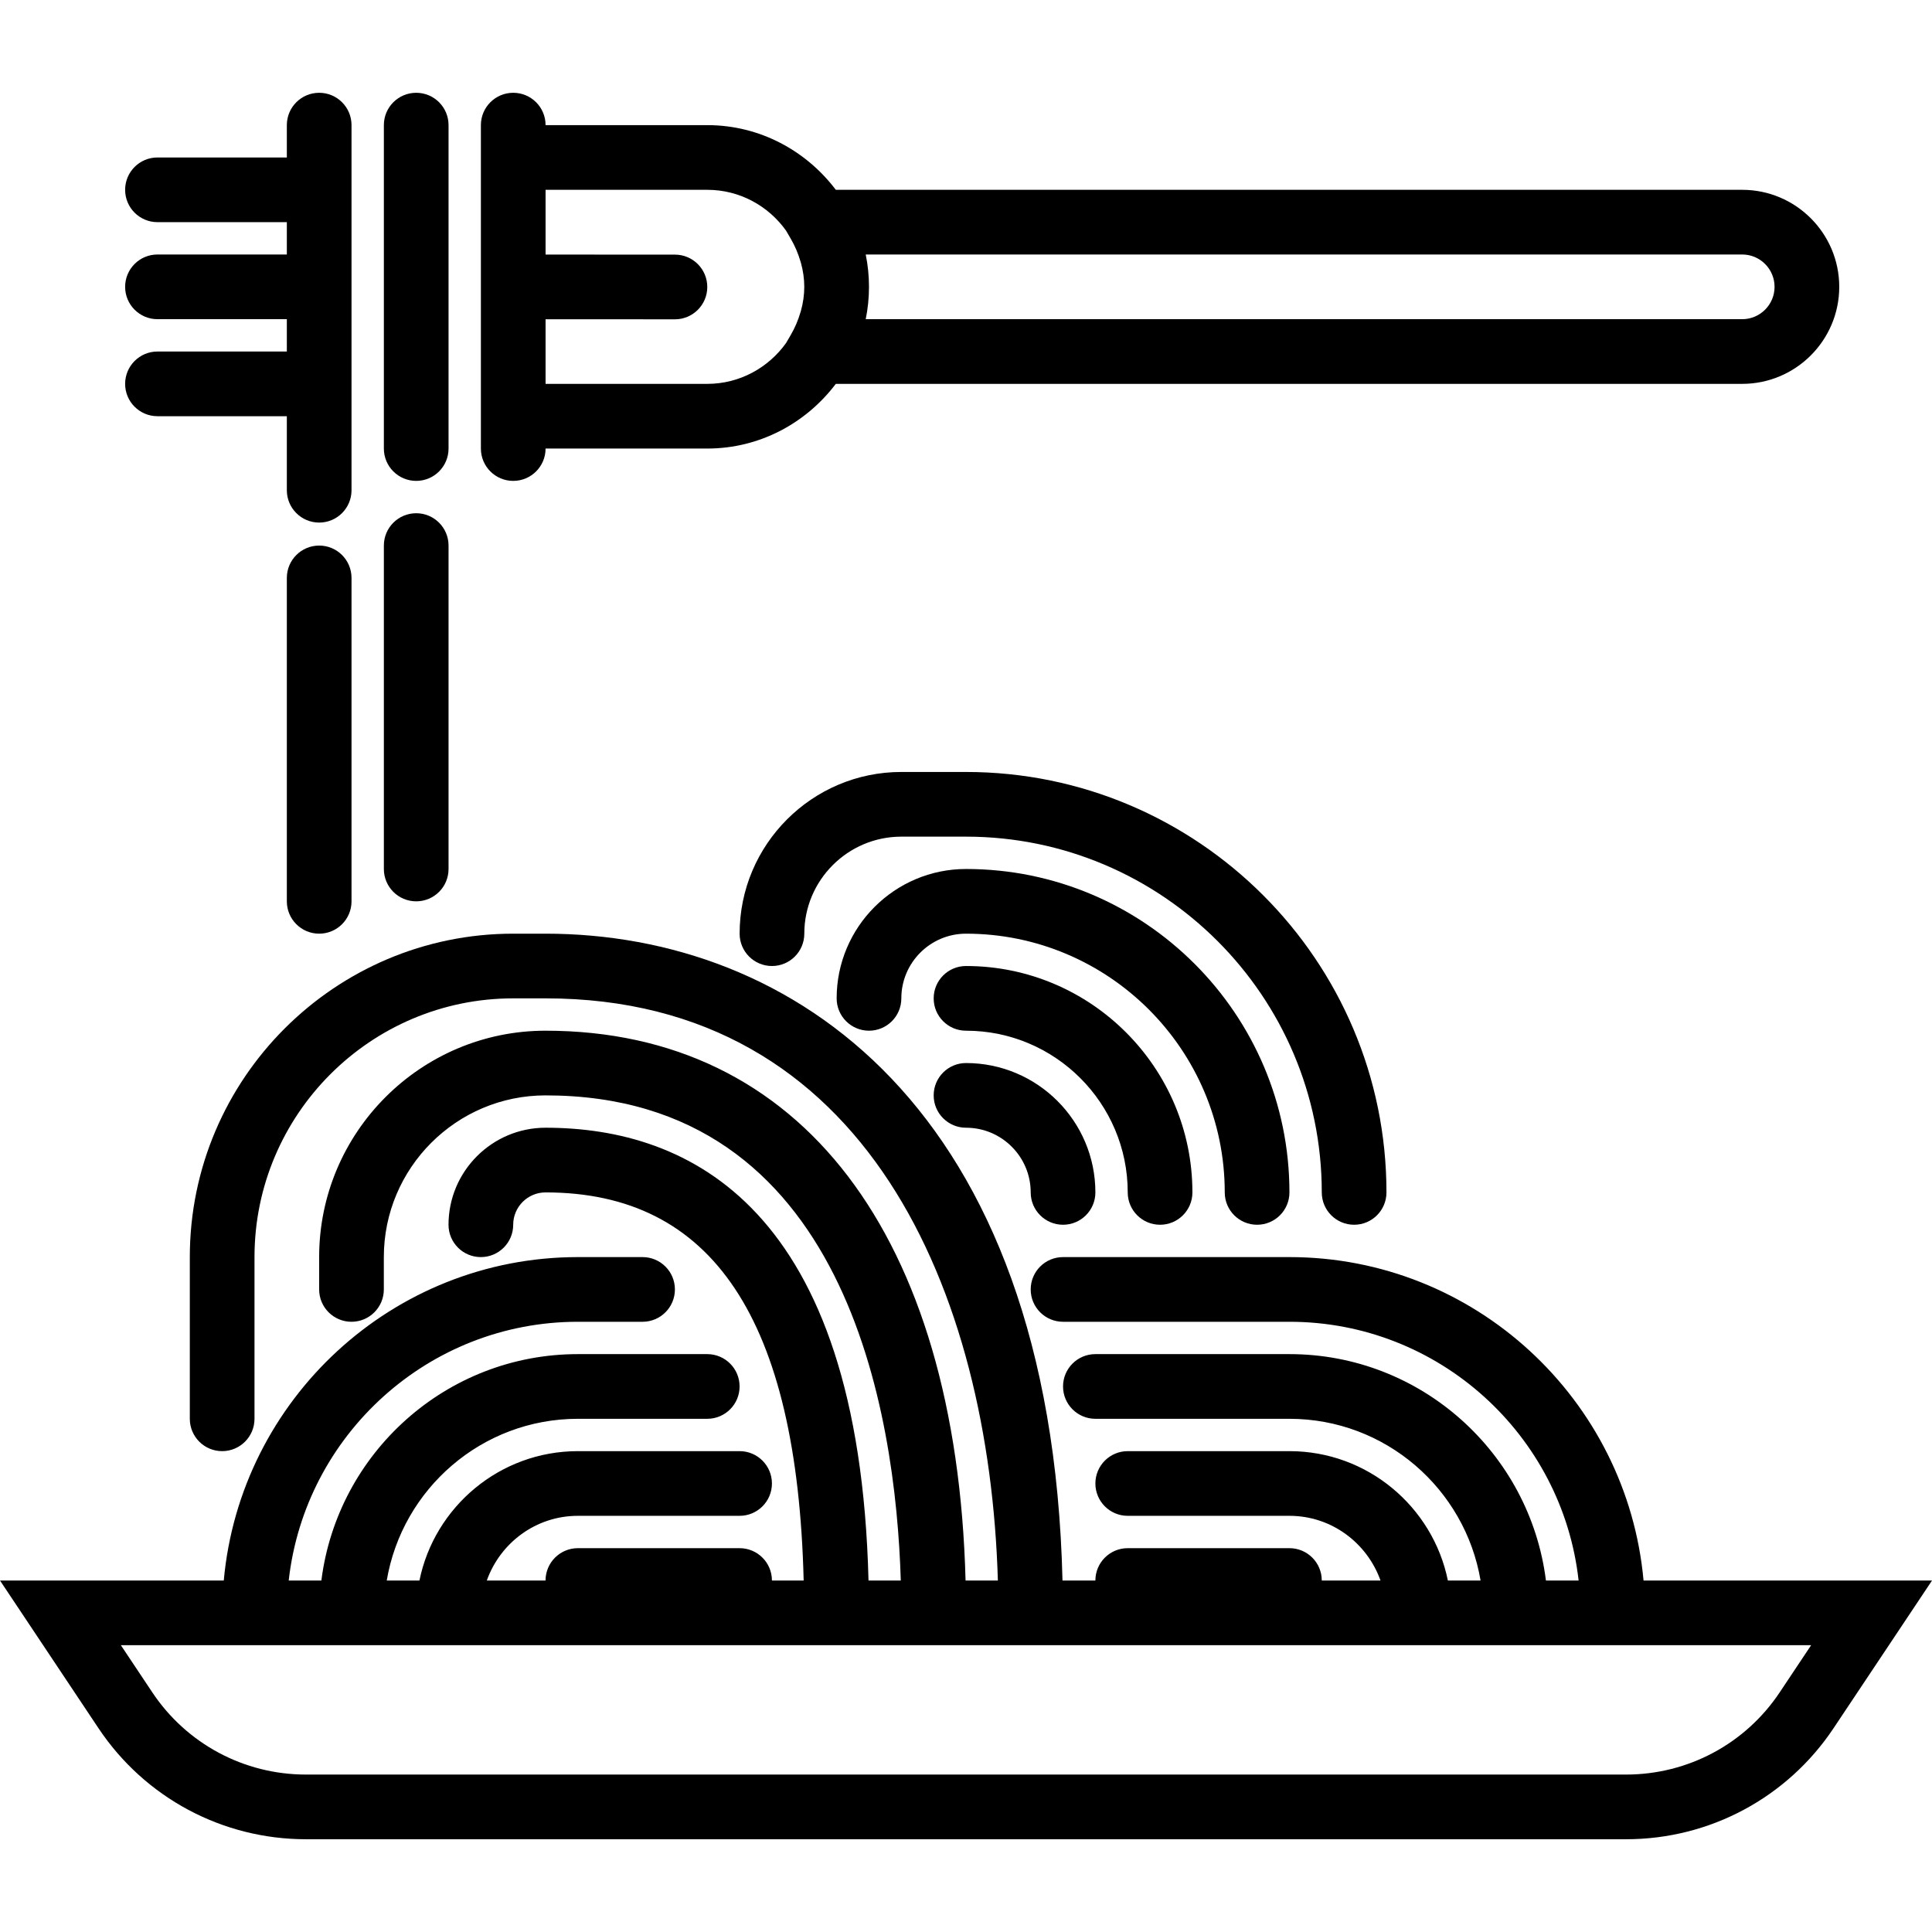
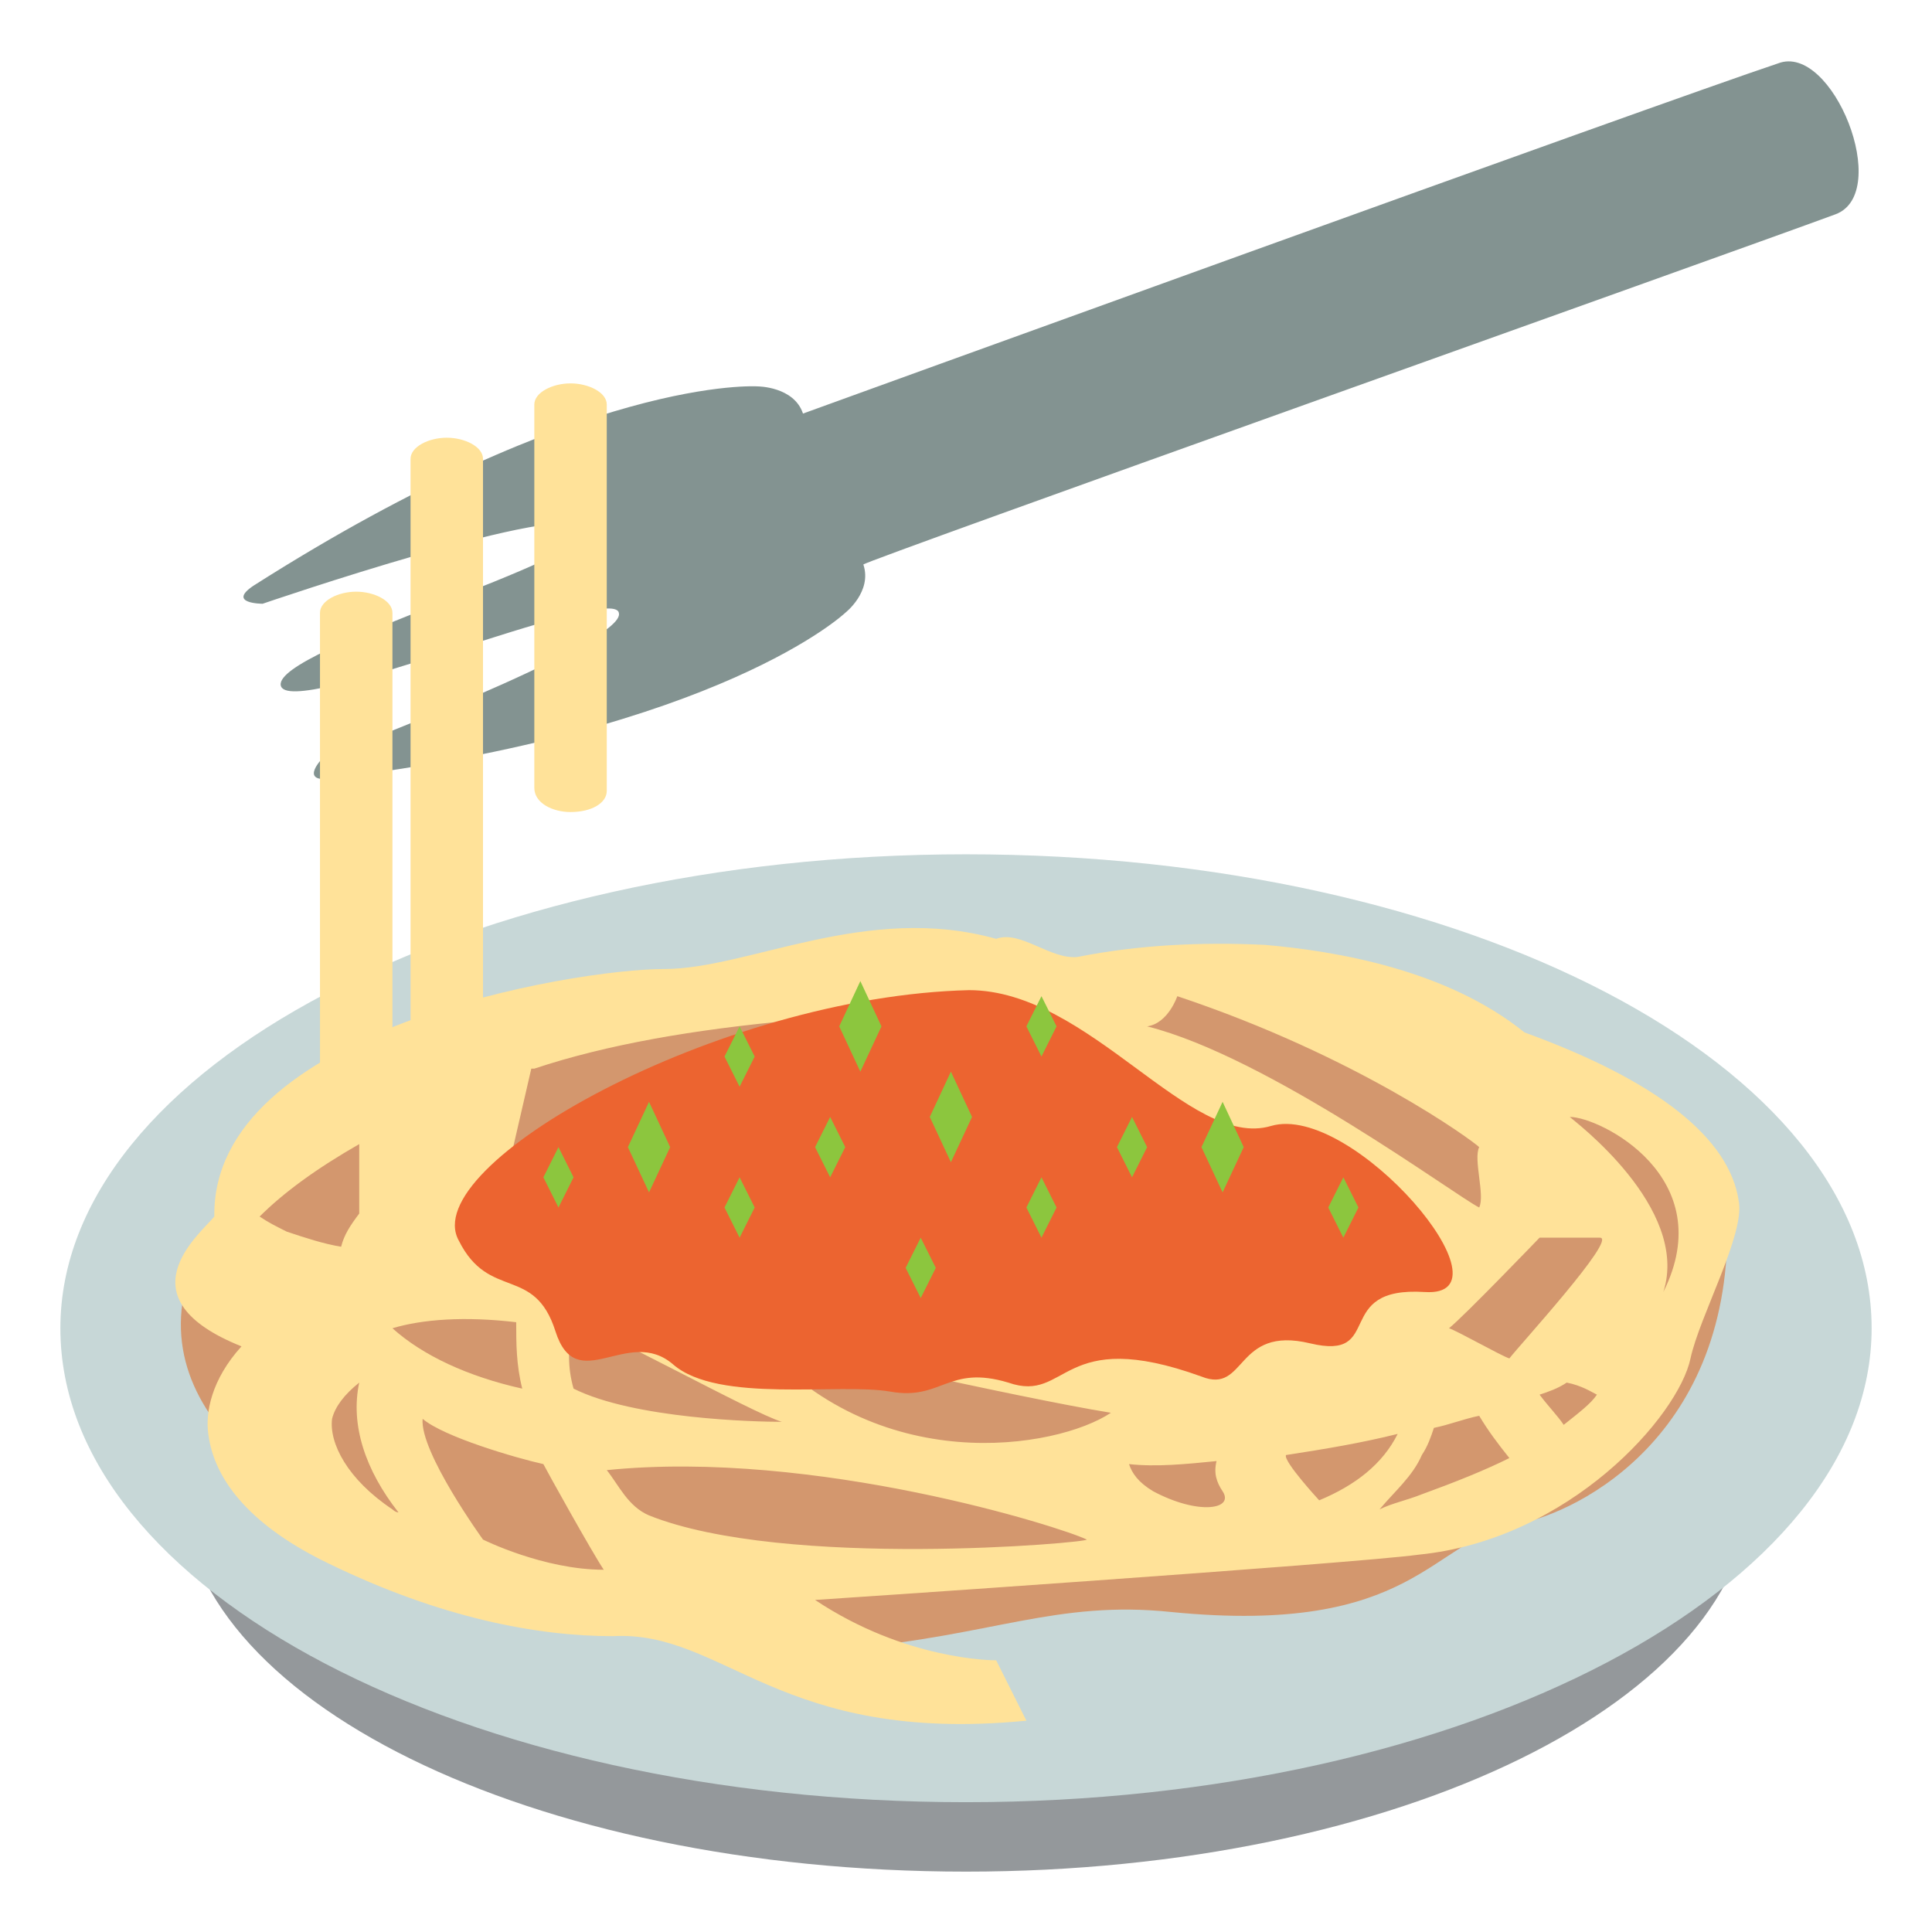
- <svg xmlns="http://www.w3.org/2000/svg" fill="#000000" height="50px" width="50px" version="1.1" id="Capa_1" viewBox="0 0 59.737 59.737" xml:space="preserve">
-   <g>
-     <path d="M35.869,37.869c0.552,0,1-0.447,1-1c0-3.859-3.14-7-7-7c-0.552,0-1,0.447-1,1s0.448,1,1,1c2.757,0,5,2.243,5,5   C34.869,37.421,35.316,37.869,35.869,37.869z" />
-     <path d="M38.869,37.869c0.552,0,1-0.447,1-1c0-5.514-4.486-10-10-10c-2.206,0-4,1.794-4,4c0,0.553,0.448,1,1,1s1-0.447,1-1   c0-1.103,0.897-2,2-2c4.411,0,8,3.589,8,8C37.869,37.421,38.316,37.869,38.869,37.869z" />
-     <path d="M29.869,32.869c-0.552,0-1,0.447-1,1s0.448,1,1,1c1.103,0,2,0.897,2,2c0,0.553,0.448,1,1,1s1-0.447,1-1   C33.869,34.663,32.074,32.869,29.869,32.869z" />
-     <path d="M41.869,37.869c0.552,0,1-0.447,1-1c0-7.168-5.832-13-13-13h-2c-2.757,0-5,2.243-5,5c0,0.553,0.448,1,1,1s1-0.447,1-1   c0-1.654,1.346-3,3-3h2c6.065,0,11,4.935,11,11C40.869,37.421,41.316,37.869,41.869,37.869z" />
-     <path d="M15.869,14.869c0.552,0,1-0.447,1-1h5c1.627,0,3.061-0.793,3.974-2h28.026c1.654,0,3-1.346,3-3s-1.346-3-3-3H25.843   c-0.914-1.207-2.348-2-3.974-2h-5c0-0.553-0.448-1-1-1s-1,0.447-1,1v10C14.869,14.421,15.316,14.869,15.869,14.869z M53.869,7.869   c0.551,0,1,0.448,1,1s-0.449,1-1,1H26.768c0.066-0.323,0.101-0.658,0.101-1s-0.035-0.677-0.101-1H53.869z M21.869,5.869   c1.004,0,1.89,0.5,2.434,1.26l0.143,0.245c0.134,0.229,0.233,0.465,0.303,0.704c0.005,0.017,0.012,0.034,0.016,0.052   c0.067,0.243,0.103,0.49,0.103,0.739s-0.036,0.496-0.103,0.739c-0.005,0.018-0.011,0.034-0.016,0.052   c-0.07,0.239-0.169,0.475-0.303,0.704l-0.143,0.245c-0.545,0.76-1.43,1.26-2.434,1.26h-5V9.871c0.726,0.001,1.948,0.002,4,0.002   c0.552,0,1-0.447,1-1s-0.448-1-1-1c-2.056,0-3.277-0.001-4-0.002V5.869H21.869z" />
-     <path d="M12.869,14.869c0.552,0,1-0.447,1-1v-10c0-0.553-0.448-1-1-1s-1,0.447-1,1v10C11.869,14.421,12.316,14.869,12.869,14.869z" />
-     <path d="M12.869,27.869c0.552,0,1-0.447,1-1v-10c0-0.553-0.448-1-1-1s-1,0.447-1,1v10C11.869,27.421,12.316,27.869,12.869,27.869z" />
-     <path d="M9.869,16.869c-0.552,0-1,0.447-1,1v10c0,0.553,0.448,1,1,1s1-0.447,1-1v-10C10.869,17.316,10.421,16.869,9.869,16.869z" />
-     <path d="M4.869,10.869c-0.552,0-1,0.447-1,1s0.448,1,1,1h4v2.289c0,0.553,0.448,1,1,1s1-0.447,1-1V3.869c0-0.553-0.448-1-1-1   s-1,0.447-1,1v1h-4c-0.552,0-1,0.447-1,1s0.448,1,1,1h4v1h-4c-0.552,0-1,0.447-1,1s0.448,1,1,1h4v1H4.869z" />
-     <path d="M50.818,48.869c-0.508-5.598-5.221-10-10.949-10h-7c-0.552,0-1,0.447-1,1s0.448,1,1,1h7c4.624,0,8.442,3.507,8.941,8h-1.01   c-0.495-3.94-3.859-7-7.931-7h-6c-0.552,0-1,0.447-1,1s0.448,1,1,1h6c2.967,0,5.431,2.167,5.91,5h-1.011   c-0.465-2.279-2.484-4-4.899-4h-5c-0.552,0-1,0.447-1,1s0.448,1,1,1h5c1.302,0,2.402,0.839,2.816,2h-1.816c0-0.553-0.448-1-1-1h-5   c-0.552,0-1,0.447-1,1h-1.017c-0.351-14.717-8.418-20-15.983-20h-1c-5.514,0-10,4.486-10,10v5c0,0.553,0.448,1,1,1s1-0.447,1-1v-5   c0-4.411,3.589-8,8-8h1c9.949,0,13.725,9.116,13.985,18h-0.999c-0.28-10.669-5.09-17-12.987-17c-3.86,0-7,3.141-7,7v1   c0,0.553,0.448,1,1,1s1-0.447,1-1v-1c0-2.757,2.243-5,5-5c9.292,0,10.826,9.8,10.984,15h-0.998c-0.287-11.536-5.55-14-9.986-14   c-1.654,0-3,1.346-3,3c0,0.553,0.448,1,1,1s1-0.447,1-1c0-0.552,0.449-1,1-1c5.171,0,7.782,3.936,7.981,12h-0.981   c0-0.553-0.448-1-1-1h-5c-0.552,0-1,0.447-1,1h-1.816c0.414-1.161,1.514-2,2.816-2h5c0.552,0,1-0.447,1-1s-0.448-1-1-1h-5   c-2.414,0-4.434,1.721-4.899,4h-1.011c0.478-2.833,2.942-5,5.91-5h4c0.552,0,1-0.447,1-1s-0.448-1-1-1h-4   c-4.072,0-7.436,3.06-7.931,7h-1.01c0.5-4.493,4.317-8,8.941-8h2c0.552,0,1-0.447,1-1s-0.448-1-1-1h-2   c-5.728,0-10.442,4.402-10.949,10H0l3.045,4.567c1.433,2.149,3.831,3.433,6.415,3.433h40.818c2.583,0,4.981-1.283,6.415-3.433   l3.045-4.567H50.818z M55.028,52.327c-1.061,1.592-2.837,2.542-4.75,2.542H9.459c-1.914,0-3.689-0.95-4.75-2.542l-0.972-1.458   h24.131h5H56L55.028,52.327z" />
+ <svg xmlns="http://www.w3.org/2000/svg" height="50px" width="50px" viewBox="0 0 64 64" aria-hidden="true" role="img" class="iconify iconify--emojione" preserveAspectRatio="xMidYMid meet" fill="#000000">
+   <g id="SVGRepo_bgCarrier" stroke-width="0" />
+   <g id="SVGRepo_tracerCarrier" stroke-linecap="round" stroke-linejoin="round" />
+   <g id="SVGRepo_iconCarrier">
+     <path d="M58 49.2C58 56.3 46.3 62 32 62C17.6 62 6 56.3 6 49.2c0-7.1 11.6-12.8 26-12.8c14.3 0 26 5.7 26 12.8" fill="#94989b"> </path>
+     <path d="M62 44c0 8.6-13.4 15.7-30 15.7S2 52.7 2 44c0-8.6 13.4-15.7 30-15.7s30 7 30 15.7" fill="#c7d7d7"> </path>
+     <path d="M56.7 42.7c0 5.8-11.1 10.4-24.7 10.4S7.3 48.4 7.3 42.7c0-5.8 11.1-10.4 24.7-10.4c13.6-.1 24.7 4.6 24.7 10.4" fill="#94989b"> </path>
+     <path d="M50.2 50.5c-2.8.5-3.3 3.7-11.4 2.9c-3.8-.4-6 .8-10.7 1.2S-1.8 50.2 8.4 38.7c10.1-11.5 48.4-6.2 48.8 1.2c.4 7.5-4.8 10.2-7 10.6" fill="#d3976e"> </path>
+     <path d="M8.4 19.4c-.9.6.3.6.3.6s10.2-3.5 10.7-2.5s-10.3 4-10.1 5.2c.2 1.2 11-3.4 11.2-2.4c.3 1-9.8 4.8-9.8 4.8s-.8.8.2.7c13-1.6 17.1-5.5 17.1-5.5s.9-.7.6-1.6c0-.1 28.4-10.2 32.2-11.6c1.9-.7-.1-5.7-1.9-5C55 3.4 26.6 13.7 26.6 13.7c-.3-.9-1.5-.9-1.5-.9s-5.7-.4-16.7 6.6" fill="#839391"> </path>
+     <g fill="#ffe299">
+       <path d="M57.6 39.8c-.3-2.1-2.7-4-7.1-5.6c-2.6-2.1-6.3-2.7-8.6-2.9c-2.1-.1-4.2 0-6.2.4c-.9.1-1.9-.9-2.7-.6c-4.3-1.2-8.2 1-11 1c-3 0-15 2-14.9 8.2c-.5.6-3.1 2.7.9 4.3c-1 1.1-1.2 2.2-1.1 2.9c.2 1.6 1.5 3.1 4 4.3c3.7 1.8 6.9 2.4 9.4 2.4C24 54 25.8 57.8 34 57l-1-2c-.1 0-3 0-6-2c.1 0 17.8-1.2 20-1.5c5-.5 8.6-4.6 9-6.5c.3-1.4 1.8-4.1 1.6-5.2m-31.3-6c.3 0-5.9 2.6-9.3 4.2l.6-2.6h.1c2.4-.8 5.3-1.3 8.6-1.6m17.4 15.9s-1.2-1.3-1.1-1.5c1.3-.2 2.5-.4 3.7-.7c-.5 1-1.4 1.7-2.6 2.2m-.1 0c-.1 0-.1 0-.2.1c0 0 .1 0 .2-.1M25 44.3c.4.1 8.7 2 11.8 2.5C35 48 29 49 25 44.3M16 51s-2.1-2.9-2-4c.7.6 3.1 1.3 4 1.5c.1.2 1.6 2.9 2 3.5c-2 0-4-1-4-1m1.1-7.2c0 .7 0 1.4.2 2.2c-1.8-.4-3.3-1.1-4.3-2c1-.3 2.4-.4 4.1-.2M39 33c6 2 9.8 4.8 10 5c-.2.4.2 1.6 0 2c-.8-.4-7-5-11-6c.7-.1 1-1 1-1m9 11c.5-.4 3-3 3-3h2c.6 0-2.7 3.6-3 4c-.3-.1-1.7-.9-2-1m-.9 4.2c.2-.3.3-.6.4-.9c.5-.1 1-.3 1.5-.4c.3.5.6.9 1 1.4c-.8.4-1.8.8-2.9 1.2c-.5.2-1 .3-1.4.5c.5-.6 1.1-1.1 1.4-1.8m-35.2-8c-.3.4-.5.7-.6 1.1c-.6-.1-1.2-.3-1.8-.5c-.4-.2-.6-.3-.9-.5c.8-.8 1.9-1.6 3.3-2.4v2.3M11 47c.1-.4.4-.8.9-1.2c-.3 1.4.2 2.9 1.3 4.3c-.1 0-.2-.1-.2-.1c-1.5-1-2.1-2.2-2-3m8-3.2c.9.2 5.9 3 6.9 3.3c-.9 0-4.9-.1-6.9-1.1c-.2-.7-.2-1.4 0-2.2m21.3 4.6c-.1.4 0 .7.2 1c.4.6-.8.8-2.3 0c-.5-.3-.7-.6-.8-.9c.9.1 1.9 0 2.9-.1m11.5-1.2c-.2-.3-.5-.6-.8-1c.3-.1.6-.2.9-.4c.5.1.8.3 1 .4c-.2.3-.6.6-1.1 1m-30.3 3c-.7-.3-1-1-1.4-1.5C27 48 35.2 50.6 36 51c.1.1-10 1-14.5-.8m33.6-7.4c.9-2.8-3-5.7-3.1-5.8c1 0 5 2 3.1 5.8"> </path>
+       <path d="M13 35V20.3c0-.4-.6-.7-1.2-.7s-1.2.3-1.2.7V36l2.4-1"> </path>
+       <path d="M16 42V15.2c0-.4-.6-.7-1.2-.7s-1.2.3-1.2.7V42H16"> </path>
+       <path d="M18.9 26.9c.7 0 1.2-.3 1.2-.7V13.4c0-.4-.6-.7-1.2-.7s-1.2.3-1.2.7v12.7c0 .5.6.8 1.2.8"> </path>
+     </g>
+     <path d="M15.2 41.1c1 2 2.5.8 3.2 3c.7 2.2 2.4-.2 3.9 1.1s5.5.6 7.2.9c1.7.3 1.9-.9 3.9-.3c2 .7 1.7-1.9 6.4-.2c1.5.6 1.1-1.7 3.6-1.1c2.5.6.7-1.9 3.8-1.7c3.1.2-2.4-6.3-5.1-5.5c-2.7.8-6-4.5-10-4.5c-8.3.2-18.3 5.8-16.9 8.3" fill="#ec6430"> </path>
+     <g fill="#8cc63e">
+       <path d="M21.5 36.5l-.7 1.5l.7 1.5l.7-1.5z"> </path>
+       <path d="M24.5 34l-.5 1l.5 1l.5-1z"> </path>
+       <path d="M27.5 37l-.5 1l.5 1l.5-1z"> </path>
+       <path d="M28.5 32.5l-.7 1.5l.7 1.5l.7-1.5z"> </path>
+       <path d="M31.5 35.5l-.7 1.5l.7 1.5l.7-1.5z"> </path>
+       <path d="M34.5 33l-.5 1l.5 1l.5-1z"> </path>
+       <path d="M37.5 37l-.5 1l.5 1l.5-1z"> </path>
+       <path d="M40.5 36.5l-.7 1.5l.7 1.5l.7-1.5z"> </path>
+       <path d="M44.5 39l-.5 1l.5 1l.5-1z"> </path>
+       <path d="M34.5 39l-.5 1l.5 1l.5-1z"> </path>
+       <path d="M30.5 41l-.5 1l.5 1l.5-1z"> </path>
+       <path d="M24.5 39l-.5 1l.5 1l.5-1z"> </path>
+       <path d="M18.5 38l-.5 1l.5 1l.5-1z"> </path>
+     </g>
  </g>
</svg>
